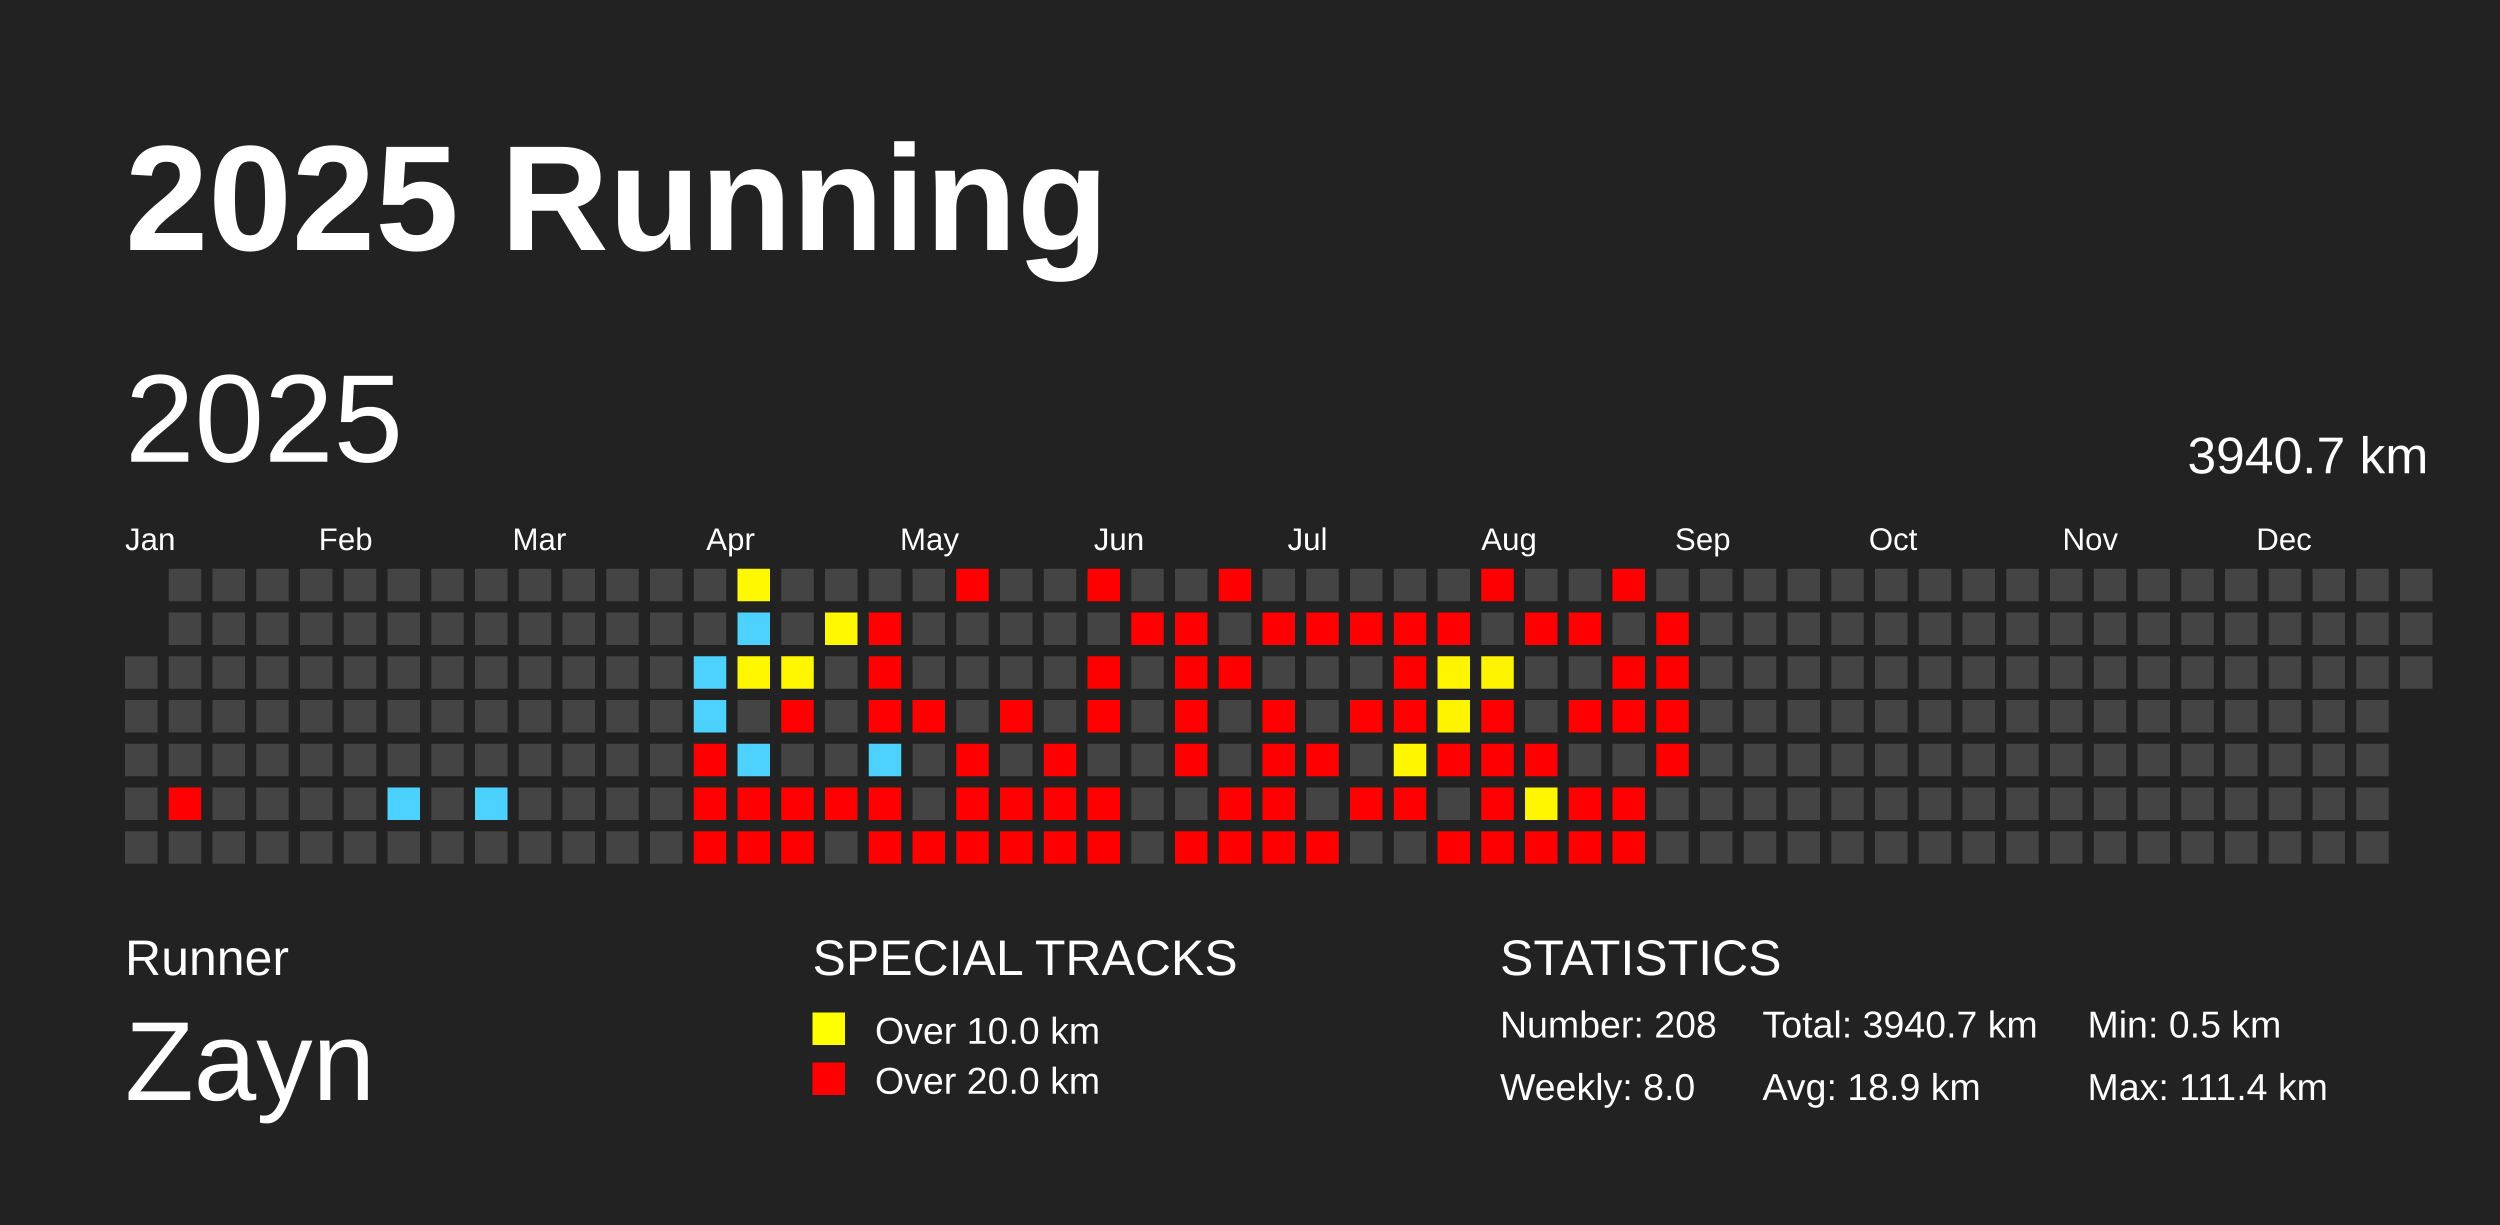
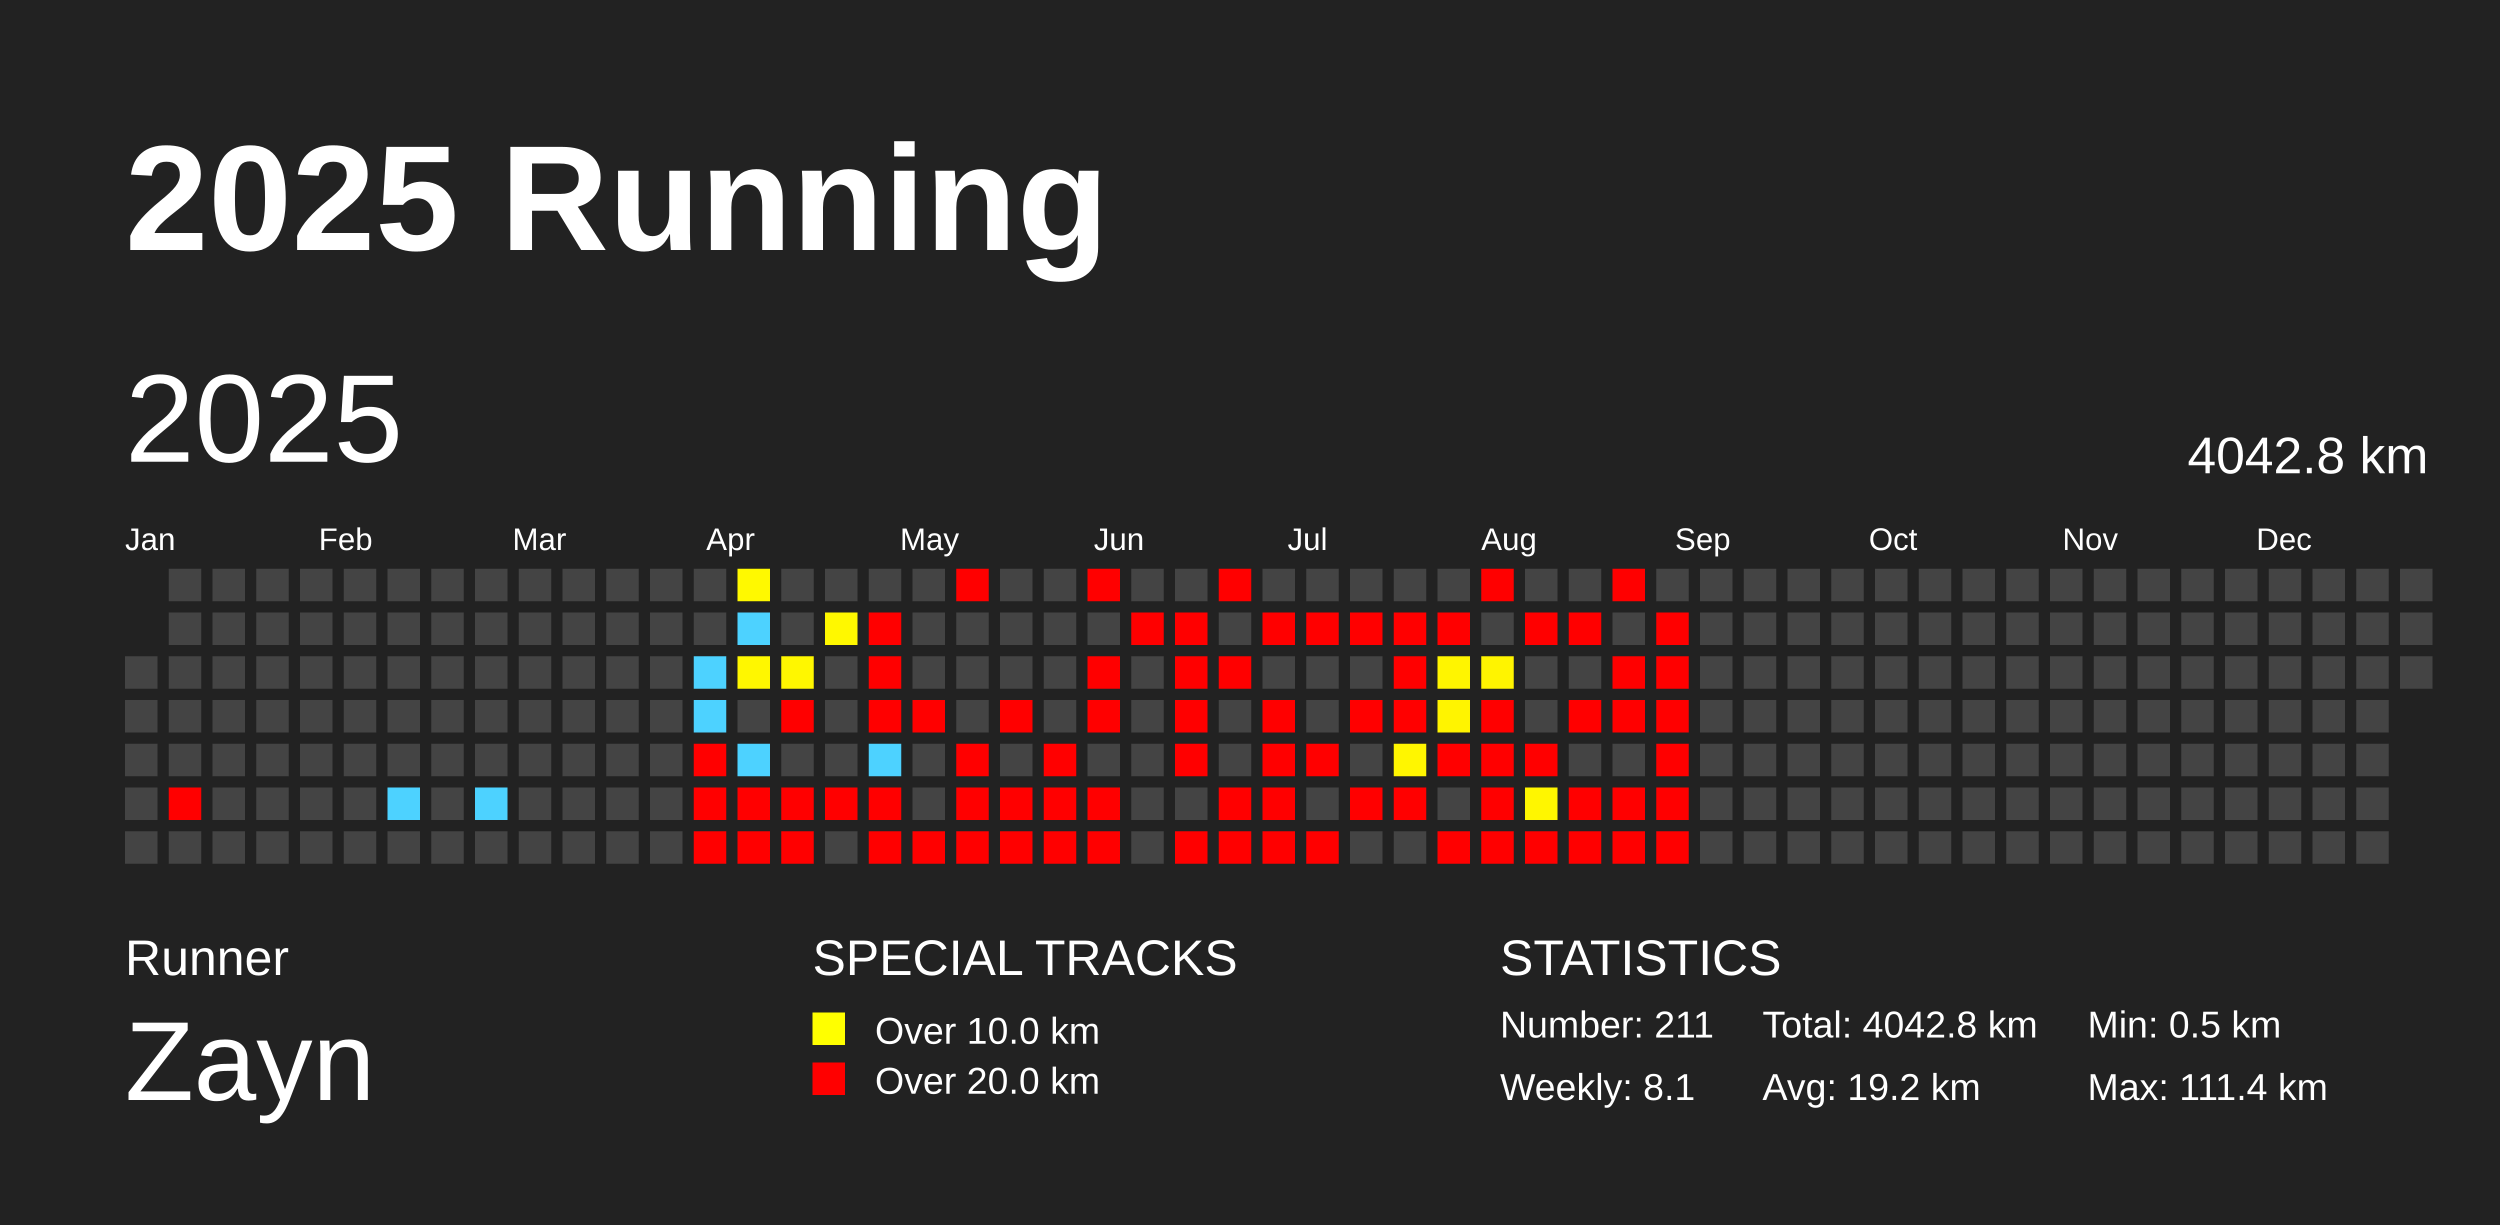
<svg xmlns="http://www.w3.org/2000/svg" baseProfile="full" height="98mm" version="1.1" viewBox="0,0,200,98" width="200mm">
  <defs />
  <rect fill="#222222" height="98" width="200" x="0" y="0" />
  <text fill="#FFFFFF" style="font-size:12px; font-family:Arial; font-weight:bold;" x="10" y="20">2025 Running</text>
  <text fill="#FFFFFF" style="font-size:4px; font-family:Arial" x="10" y="78">Runner</text>
  <text fill="#FFFFFF" style="font-size:9px; font-family:Arial" x="10" y="88">Zayn</text>
  <text fill="#FFFFFF" style="font-size:4px; font-family:Arial" x="65" y="78">SPECIAL TRACKS</text>
  <rect fill="yellow" height="2.6" width="2.6" x="65" y="81" />
  <text fill="#FFFFFF" style="font-size:3px; font-family:Arial" x="70" y="83.5">Over 10.0 km</text>
  <rect fill="red" height="2.6" width="2.6" x="65" y="85" />
  <text fill="#FFFFFF" style="font-size:3px; font-family:Arial" x="70" y="87.5">Over 20.0 km</text>
  <text fill="#FFFFFF" style="font-size:4px; font-family:Arial" x="120" y="78">STATISTICS</text>
-   <text fill="#FFFFFF" style="font-size:3px; font-family:Arial" x="120" y="83">Number: 208</text>
-   <text fill="#FFFFFF" style="font-size:3px; font-family:Arial" x="120" y="88">Weekly: 8.0</text>
-   <text fill="#FFFFFF" style="font-size:3px; font-family:Arial" x="141" y="83">Total: 3940.7 km</text>
-   <text fill="#FFFFFF" style="font-size:3px; font-family:Arial" x="141" y="88">Avg: 18.9 km</text>
+   <text fill="#FFFFFF" style="font-size:3px; font-family:Arial" x="120" y="83">Number: 211</text>
+   <text fill="#FFFFFF" style="font-size:3px; font-family:Arial" x="120" y="88">Weekly: 8.1</text>
+   <text fill="#FFFFFF" style="font-size:3px; font-family:Arial" x="141" y="83">Total: 4042.8 km</text>
+   <text fill="#FFFFFF" style="font-size:3px; font-family:Arial" x="141" y="88">Avg: 19.2 km</text>
  <text fill="#FFFFFF" style="font-size:3px; font-family:Arial" x="167" y="83">Min: 0.5 km</text>
  <text fill="#FFFFFF" style="font-size:3px; font-family:Arial" x="167" y="88">Max: 111.4 km</text>
  <text dominant-baseline="hanging" fill="#FFFFFF" style="font-size:10.0px; font-family:Arial;" x="10" y="30">2025</text>
-   <text dominant-baseline="hanging" fill="#FFFFFF" style="font-size:4.125px; font-family:Arial;" x="175" y="35">3940.7 km</text>
+   <text dominant-baseline="hanging" fill="#FFFFFF" style="font-size:4.125px; font-family:Arial;" x="175" y="35">4042.8 km</text>
  <text fill="#FFFFFF" style="font-size:2.5px; font-family:Arial" x="10.0" y="44">Jan</text>
  <text fill="#FFFFFF" style="font-size:2.5px; font-family:Arial" x="25.5" y="44">Feb</text>
  <text fill="#FFFFFF" style="font-size:2.5px; font-family:Arial" x="41.0" y="44">Mar</text>
  <text fill="#FFFFFF" style="font-size:2.5px; font-family:Arial" x="56.5" y="44">Apr</text>
  <text fill="#FFFFFF" style="font-size:2.5px; font-family:Arial" x="72.0" y="44">May</text>
  <text fill="#FFFFFF" style="font-size:2.5px; font-family:Arial" x="87.5" y="44">Jun</text>
  <text fill="#FFFFFF" style="font-size:2.5px; font-family:Arial" x="103.0" y="44">Jul</text>
  <text fill="#FFFFFF" style="font-size:2.5px; font-family:Arial" x="118.5" y="44">Aug</text>
  <text fill="#FFFFFF" style="font-size:2.5px; font-family:Arial" x="134.0" y="44">Sep</text>
  <text fill="#FFFFFF" style="font-size:2.5px; font-family:Arial" x="149.5" y="44">Oct</text>
  <text fill="#FFFFFF" style="font-size:2.5px; font-family:Arial" x="165.0" y="44">Nov</text>
  <text fill="#FFFFFF" style="font-size:2.5px; font-family:Arial" x="180.5" y="44">Dec</text>
  <rect fill="#444444" height="2.6" width="2.6" x="10.0" y="52.5" />
  <rect fill="#444444" height="2.6" width="2.6" x="10.0" y="56.0" />
  <rect fill="#444444" height="2.6" width="2.6" x="10.0" y="59.5" />
  <rect fill="#444444" height="2.6" width="2.6" x="10.0" y="63.0" />
  <rect fill="#444444" height="2.6" width="2.6" x="10.0" y="66.5" />
  <rect fill="#444444" height="2.6" width="2.6" x="13.5" y="45.5" />
  <rect fill="#444444" height="2.6" width="2.6" x="13.5" y="49.0" />
  <rect fill="#444444" height="2.6" width="2.6" x="13.5" y="52.5" />
  <rect fill="#444444" height="2.6" width="2.6" x="13.5" y="56.0" />
  <rect fill="#444444" height="2.6" width="2.6" x="13.5" y="59.5" />
  <rect fill="red" height="2.6" width="2.6" x="13.5" y="63.0" />
  <rect fill="#444444" height="2.6" width="2.6" x="13.5" y="66.5" />
  <rect fill="#444444" height="2.6" width="2.6" x="17.0" y="45.5" />
  <rect fill="#444444" height="2.6" width="2.6" x="17.0" y="49.0" />
  <rect fill="#444444" height="2.6" width="2.6" x="17.0" y="52.5" />
  <rect fill="#444444" height="2.6" width="2.6" x="17.0" y="56.0" />
  <rect fill="#444444" height="2.6" width="2.6" x="17.0" y="59.5" />
  <rect fill="#444444" height="2.6" width="2.6" x="17.0" y="63.0" />
  <rect fill="#444444" height="2.6" width="2.6" x="17.0" y="66.5" />
  <rect fill="#444444" height="2.6" width="2.6" x="20.5" y="45.5" />
  <rect fill="#444444" height="2.6" width="2.6" x="20.5" y="49.0" />
  <rect fill="#444444" height="2.6" width="2.6" x="20.5" y="52.5" />
  <rect fill="#444444" height="2.6" width="2.6" x="20.5" y="56.0" />
  <rect fill="#444444" height="2.6" width="2.6" x="20.5" y="59.5" />
  <rect fill="#444444" height="2.6" width="2.6" x="20.5" y="63.0" />
  <rect fill="#444444" height="2.6" width="2.6" x="20.5" y="66.5" />
  <rect fill="#444444" height="2.6" width="2.6" x="24.0" y="45.5" />
  <rect fill="#444444" height="2.6" width="2.6" x="24.0" y="49.0" />
  <rect fill="#444444" height="2.6" width="2.6" x="24.0" y="52.5" />
  <rect fill="#444444" height="2.6" width="2.6" x="24.0" y="56.0" />
  <rect fill="#444444" height="2.6" width="2.6" x="24.0" y="59.5" />
  <rect fill="#444444" height="2.6" width="2.6" x="24.0" y="63.0" />
  <rect fill="#444444" height="2.6" width="2.6" x="24.0" y="66.5" />
  <rect fill="#444444" height="2.6" width="2.6" x="27.5" y="45.5" />
  <rect fill="#444444" height="2.6" width="2.6" x="27.5" y="49.0" />
  <rect fill="#444444" height="2.6" width="2.6" x="27.5" y="52.5" />
  <rect fill="#444444" height="2.6" width="2.6" x="27.5" y="56.0" />
  <rect fill="#444444" height="2.6" width="2.6" x="27.5" y="59.5" />
  <rect fill="#444444" height="2.6" width="2.6" x="27.5" y="63.0" />
  <rect fill="#444444" height="2.6" width="2.6" x="27.5" y="66.5" />
  <rect fill="#444444" height="2.6" width="2.6" x="31.0" y="45.5" />
  <rect fill="#444444" height="2.6" width="2.6" x="31.0" y="49.0" />
  <rect fill="#444444" height="2.6" width="2.6" x="31.0" y="52.5" />
  <rect fill="#444444" height="2.6" width="2.6" x="31.0" y="56.0" />
  <rect fill="#444444" height="2.6" width="2.6" x="31.0" y="59.5" />
  <rect fill="#4dd2ff" height="2.6" width="2.6" x="31.0" y="63.0" />
  <rect fill="#444444" height="2.6" width="2.6" x="31.0" y="66.5" />
  <rect fill="#444444" height="2.6" width="2.6" x="34.5" y="45.5" />
  <rect fill="#444444" height="2.6" width="2.6" x="34.5" y="49.0" />
  <rect fill="#444444" height="2.6" width="2.6" x="34.5" y="52.5" />
  <rect fill="#444444" height="2.6" width="2.6" x="34.5" y="56.0" />
  <rect fill="#444444" height="2.6" width="2.6" x="34.5" y="59.5" />
  <rect fill="#444444" height="2.6" width="2.6" x="34.5" y="63.0" />
  <rect fill="#444444" height="2.6" width="2.6" x="34.5" y="66.5" />
  <rect fill="#444444" height="2.6" width="2.6" x="38.0" y="45.5" />
  <rect fill="#444444" height="2.6" width="2.6" x="38.0" y="49.0" />
  <rect fill="#444444" height="2.6" width="2.6" x="38.0" y="52.5" />
  <rect fill="#444444" height="2.6" width="2.6" x="38.0" y="56.0" />
  <rect fill="#444444" height="2.6" width="2.6" x="38.0" y="59.5" />
  <rect fill="#4dd2ff" height="2.6" width="2.6" x="38.0" y="63.0" />
  <rect fill="#444444" height="2.6" width="2.6" x="38.0" y="66.5" />
  <rect fill="#444444" height="2.6" width="2.6" x="41.5" y="45.5" />
  <rect fill="#444444" height="2.6" width="2.6" x="41.5" y="49.0" />
  <rect fill="#444444" height="2.6" width="2.6" x="41.5" y="52.5" />
  <rect fill="#444444" height="2.6" width="2.6" x="41.5" y="56.0" />
  <rect fill="#444444" height="2.6" width="2.6" x="41.5" y="59.5" />
  <rect fill="#444444" height="2.6" width="2.6" x="41.5" y="63.0" />
  <rect fill="#444444" height="2.6" width="2.6" x="41.5" y="66.5" />
  <rect fill="#444444" height="2.6" width="2.6" x="45.0" y="45.5" />
  <rect fill="#444444" height="2.6" width="2.6" x="45.0" y="49.0" />
  <rect fill="#444444" height="2.6" width="2.6" x="45.0" y="52.5" />
  <rect fill="#444444" height="2.6" width="2.6" x="45.0" y="56.0" />
  <rect fill="#444444" height="2.6" width="2.6" x="45.0" y="59.5" />
  <rect fill="#444444" height="2.6" width="2.6" x="45.0" y="63.0" />
  <rect fill="#444444" height="2.6" width="2.6" x="45.0" y="66.5" />
  <rect fill="#444444" height="2.6" width="2.6" x="48.5" y="45.5" />
  <rect fill="#444444" height="2.6" width="2.6" x="48.5" y="49.0" />
  <rect fill="#444444" height="2.6" width="2.6" x="48.5" y="52.5" />
  <rect fill="#444444" height="2.6" width="2.6" x="48.5" y="56.0" />
  <rect fill="#444444" height="2.6" width="2.6" x="48.5" y="59.5" />
  <rect fill="#444444" height="2.6" width="2.6" x="48.5" y="63.0" />
  <rect fill="#444444" height="2.6" width="2.6" x="48.5" y="66.5" />
  <rect fill="#444444" height="2.6" width="2.6" x="52.0" y="45.5" />
  <rect fill="#444444" height="2.6" width="2.6" x="52.0" y="49.0" />
  <rect fill="#444444" height="2.6" width="2.6" x="52.0" y="52.5" />
  <rect fill="#444444" height="2.6" width="2.6" x="52.0" y="56.0" />
  <rect fill="#444444" height="2.6" width="2.6" x="52.0" y="59.5" />
  <rect fill="#444444" height="2.6" width="2.6" x="52.0" y="63.0" />
  <rect fill="#444444" height="2.6" width="2.6" x="52.0" y="66.5" />
  <rect fill="#444444" height="2.6" width="2.6" x="55.5" y="45.5" />
  <rect fill="#444444" height="2.6" width="2.6" x="55.5" y="49.0" />
  <rect fill="#4dd2ff" height="2.6" width="2.6" x="55.5" y="52.5" />
  <rect fill="#4dd2ff" height="2.6" width="2.6" x="55.5" y="56.0" />
  <rect fill="red" height="2.6" width="2.6" x="55.5" y="59.5" />
  <rect fill="red" height="2.6" width="2.6" x="55.5" y="63.0" />
  <rect fill="red" height="2.6" width="2.6" x="55.5" y="66.5" />
  <rect fill="#fff900" height="2.6" width="2.6" x="59.0" y="45.5" />
  <rect fill="#4dd2ff" height="2.6" width="2.6" x="59.0" y="49.0" />
  <rect fill="#fff700" height="2.6" width="2.6" x="59.0" y="52.5" />
  <rect fill="#444444" height="2.6" width="2.6" x="59.0" y="56.0" />
  <rect fill="#4dd2ff" height="2.6" width="2.6" x="59.0" y="59.5" />
  <rect fill="red" height="2.6" width="2.6" x="59.0" y="63.0" />
  <rect fill="red" height="2.6" width="2.6" x="59.0" y="66.5" />
  <rect fill="#444444" height="2.6" width="2.6" x="62.5" y="45.5" />
  <rect fill="#444444" height="2.6" width="2.6" x="62.5" y="49.0" />
  <rect fill="#fff700" height="2.6" width="2.6" x="62.5" y="52.5" />
  <rect fill="red" height="2.6" width="2.6" x="62.5" y="56.0" />
  <rect fill="#444444" height="2.6" width="2.6" x="62.5" y="59.5" />
  <rect fill="red" height="2.6" width="2.6" x="62.5" y="63.0" />
  <rect fill="red" height="2.6" width="2.6" x="62.5" y="66.5" />
  <rect fill="#444444" height="2.6" width="2.6" x="66.0" y="45.5" />
  <rect fill="#fff800" height="2.6" width="2.6" x="66.0" y="49.0" />
  <rect fill="#444444" height="2.6" width="2.6" x="66.0" y="52.5" />
  <rect fill="#444444" height="2.6" width="2.6" x="66.0" y="56.0" />
  <rect fill="#444444" height="2.6" width="2.6" x="66.0" y="59.5" />
  <rect fill="red" height="2.6" width="2.6" x="66.0" y="63.0" />
  <rect fill="#444444" height="2.6" width="2.6" x="66.0" y="66.5" />
  <rect fill="#444444" height="2.6" width="2.6" x="69.5" y="45.5" />
  <rect fill="red" height="2.6" width="2.6" x="69.5" y="49.0" />
  <rect fill="red" height="2.6" width="2.6" x="69.5" y="52.5" />
  <rect fill="red" height="2.6" width="2.6" x="69.5" y="56.0" />
  <rect fill="#4dd2ff" height="2.6" width="2.6" x="69.5" y="59.5" />
  <rect fill="red" height="2.6" width="2.6" x="69.5" y="63.0" />
  <rect fill="red" height="2.6" width="2.6" x="69.5" y="66.5" />
  <rect fill="#444444" height="2.6" width="2.6" x="73.0" y="45.5" />
  <rect fill="#444444" height="2.6" width="2.6" x="73.0" y="49.0" />
  <rect fill="#444444" height="2.6" width="2.6" x="73.0" y="52.5" />
  <rect fill="red" height="2.6" width="2.6" x="73.0" y="56.0" />
  <rect fill="#444444" height="2.6" width="2.6" x="73.0" y="59.5" />
  <rect fill="#444444" height="2.6" width="2.6" x="73.0" y="63.0" />
  <rect fill="red" height="2.6" width="2.6" x="73.0" y="66.5" />
  <rect fill="red" height="2.6" width="2.6" x="76.5" y="45.5" />
  <rect fill="#444444" height="2.6" width="2.6" x="76.5" y="49.0" />
  <rect fill="#444444" height="2.6" width="2.6" x="76.5" y="52.5" />
  <rect fill="#444444" height="2.6" width="2.6" x="76.5" y="56.0" />
  <rect fill="red" height="2.6" width="2.6" x="76.5" y="59.5" />
  <rect fill="red" height="2.6" width="2.6" x="76.5" y="63.0" />
  <rect fill="red" height="2.6" width="2.6" x="76.5" y="66.5" />
  <rect fill="#444444" height="2.6" width="2.6" x="80.0" y="45.5" />
  <rect fill="#444444" height="2.6" width="2.6" x="80.0" y="49.0" />
  <rect fill="#444444" height="2.6" width="2.6" x="80.0" y="52.5" />
  <rect fill="red" height="2.6" width="2.6" x="80.0" y="56.0" />
  <rect fill="#444444" height="2.6" width="2.6" x="80.0" y="59.5" />
  <rect fill="red" height="2.6" width="2.6" x="80.0" y="63.0" />
  <rect fill="red" height="2.6" width="2.6" x="80.0" y="66.5" />
  <rect fill="#444444" height="2.6" width="2.6" x="83.5" y="45.5" />
  <rect fill="#444444" height="2.6" width="2.6" x="83.5" y="49.0" />
  <rect fill="#444444" height="2.6" width="2.6" x="83.5" y="52.5" />
  <rect fill="#444444" height="2.6" width="2.6" x="83.5" y="56.0" />
  <rect fill="red" height="2.6" width="2.6" x="83.5" y="59.5" />
  <rect fill="red" height="2.6" width="2.6" x="83.5" y="63.0" />
  <rect fill="red" height="2.6" width="2.6" x="83.5" y="66.5" />
  <rect fill="red" height="2.6" width="2.6" x="87.0" y="45.5" />
  <rect fill="#444444" height="2.6" width="2.6" x="87.0" y="49.0" />
  <rect fill="red" height="2.6" width="2.6" x="87.0" y="52.5" />
  <rect fill="red" height="2.6" width="2.6" x="87.0" y="56.0" />
  <rect fill="#444444" height="2.6" width="2.6" x="87.0" y="59.5" />
  <rect fill="red" height="2.6" width="2.6" x="87.0" y="63.0" />
  <rect fill="red" height="2.6" width="2.6" x="87.0" y="66.5" />
  <rect fill="#444444" height="2.6" width="2.6" x="90.5" y="45.5" />
  <rect fill="red" height="2.6" width="2.6" x="90.5" y="49.0" />
  <rect fill="#444444" height="2.6" width="2.6" x="90.5" y="52.5" />
  <rect fill="#444444" height="2.6" width="2.6" x="90.5" y="56.0" />
  <rect fill="#444444" height="2.6" width="2.6" x="90.5" y="59.5" />
  <rect fill="#444444" height="2.6" width="2.6" x="90.5" y="63.0" />
  <rect fill="#444444" height="2.6" width="2.6" x="90.5" y="66.5" />
  <rect fill="#444444" height="2.6" width="2.6" x="94.0" y="45.5" />
  <rect fill="red" height="2.6" width="2.6" x="94.0" y="49.0" />
  <rect fill="red" height="2.6" width="2.6" x="94.0" y="52.5" />
  <rect fill="red" height="2.6" width="2.6" x="94.0" y="56.0" />
  <rect fill="red" height="2.6" width="2.6" x="94.0" y="59.5" />
  <rect fill="#444444" height="2.6" width="2.6" x="94.0" y="63.0" />
  <rect fill="red" height="2.6" width="2.6" x="94.0" y="66.5" />
  <rect fill="red" height="2.6" width="2.6" x="97.5" y="45.5" />
  <rect fill="#444444" height="2.6" width="2.6" x="97.5" y="49.0" />
  <rect fill="red" height="2.6" width="2.6" x="97.5" y="52.5" />
  <rect fill="#444444" height="2.6" width="2.6" x="97.5" y="56.0" />
  <rect fill="#444444" height="2.6" width="2.6" x="97.5" y="59.5" />
  <rect fill="red" height="2.6" width="2.6" x="97.5" y="63.0" />
  <rect fill="red" height="2.6" width="2.6" x="97.5" y="66.5" />
  <rect fill="#444444" height="2.6" width="2.6" x="101.0" y="45.5" />
  <rect fill="red" height="2.6" width="2.6" x="101.0" y="49.0" />
  <rect fill="#444444" height="2.6" width="2.6" x="101.0" y="52.5" />
  <rect fill="red" height="2.6" width="2.6" x="101.0" y="56.0" />
  <rect fill="red" height="2.6" width="2.6" x="101.0" y="59.5" />
  <rect fill="red" height="2.6" width="2.6" x="101.0" y="63.0" />
  <rect fill="red" height="2.6" width="2.6" x="101.0" y="66.5" />
  <rect fill="#444444" height="2.6" width="2.6" x="104.5" y="45.5" />
  <rect fill="red" height="2.6" width="2.6" x="104.5" y="49.0" />
  <rect fill="#444444" height="2.6" width="2.6" x="104.5" y="52.5" />
  <rect fill="#444444" height="2.6" width="2.6" x="104.5" y="56.0" />
  <rect fill="red" height="2.6" width="2.6" x="104.5" y="59.5" />
  <rect fill="#444444" height="2.6" width="2.6" x="104.5" y="63.0" />
  <rect fill="red" height="2.6" width="2.6" x="104.5" y="66.5" />
  <rect fill="#444444" height="2.6" width="2.6" x="108.0" y="45.5" />
  <rect fill="red" height="2.6" width="2.6" x="108.0" y="49.0" />
  <rect fill="#444444" height="2.6" width="2.6" x="108.0" y="52.5" />
  <rect fill="red" height="2.6" width="2.6" x="108.0" y="56.0" />
  <rect fill="#444444" height="2.6" width="2.6" x="108.0" y="59.5" />
  <rect fill="red" height="2.6" width="2.6" x="108.0" y="63.0" />
  <rect fill="#444444" height="2.6" width="2.6" x="108.0" y="66.5" />
  <rect fill="#444444" height="2.6" width="2.6" x="111.5" y="45.5" />
  <rect fill="red" height="2.6" width="2.6" x="111.5" y="49.0" />
  <rect fill="red" height="2.6" width="2.6" x="111.5" y="52.5" />
  <rect fill="red" height="2.6" width="2.6" x="111.5" y="56.0" />
  <rect fill="#fff600" height="2.6" width="2.6" x="111.5" y="59.5" />
  <rect fill="red" height="2.6" width="2.6" x="111.5" y="63.0" />
  <rect fill="#444444" height="2.6" width="2.6" x="111.5" y="66.5" />
  <rect fill="#444444" height="2.6" width="2.6" x="115.0" y="45.5" />
  <rect fill="red" height="2.6" width="2.6" x="115.0" y="49.0" />
  <rect fill="#fff500" height="2.6" width="2.6" x="115.0" y="52.5" />
  <rect fill="#fff400" height="2.6" width="2.6" x="115.0" y="56.0" />
  <rect fill="red" height="2.6" width="2.6" x="115.0" y="59.5" />
  <rect fill="#444444" height="2.6" width="2.6" x="115.0" y="63.0" />
  <rect fill="red" height="2.6" width="2.6" x="115.0" y="66.5" />
  <rect fill="red" height="2.6" width="2.6" x="118.5" y="45.5" />
  <rect fill="#444444" height="2.6" width="2.6" x="118.5" y="49.0" />
  <rect fill="#fff400" height="2.6" width="2.6" x="118.5" y="52.5" />
  <rect fill="red" height="2.6" width="2.6" x="118.5" y="56.0" />
  <rect fill="red" height="2.6" width="2.6" x="118.5" y="59.5" />
  <rect fill="red" height="2.6" width="2.6" x="118.5" y="63.0" />
  <rect fill="red" height="2.6" width="2.6" x="118.5" y="66.5" />
  <rect fill="#444444" height="2.6" width="2.6" x="122.0" y="45.5" />
  <rect fill="red" height="2.6" width="2.6" x="122.0" y="49.0" />
  <rect fill="#444444" height="2.6" width="2.6" x="122.0" y="52.5" />
  <rect fill="#444444" height="2.6" width="2.6" x="122.0" y="56.0" />
  <rect fill="red" height="2.6" width="2.6" x="122.0" y="59.5" />
  <rect fill="#fff600" height="2.6" width="2.6" x="122.0" y="63.0" />
  <rect fill="red" height="2.6" width="2.6" x="122.0" y="66.5" />
  <rect fill="#444444" height="2.6" width="2.6" x="125.5" y="45.5" />
  <rect fill="red" height="2.6" width="2.6" x="125.5" y="49.0" />
  <rect fill="#444444" height="2.6" width="2.6" x="125.5" y="52.5" />
  <rect fill="red" height="2.6" width="2.6" x="125.5" y="56.0" />
  <rect fill="#444444" height="2.6" width="2.6" x="125.5" y="59.5" />
  <rect fill="red" height="2.6" width="2.6" x="125.5" y="63.0" />
  <rect fill="red" height="2.6" width="2.6" x="125.5" y="66.5" />
  <rect fill="red" height="2.6" width="2.6" x="129.0" y="45.5" />
  <rect fill="#444444" height="2.6" width="2.6" x="129.0" y="49.0" />
  <rect fill="red" height="2.6" width="2.6" x="129.0" y="52.5" />
  <rect fill="red" height="2.6" width="2.6" x="129.0" y="56.0" />
  <rect fill="#444444" height="2.6" width="2.6" x="129.0" y="59.5" />
  <rect fill="red" height="2.6" width="2.6" x="129.0" y="63.0" />
  <rect fill="red" height="2.6" width="2.6" x="129.0" y="66.5" />
  <rect fill="#444444" height="2.6" width="2.6" x="132.5" y="45.5" />
  <rect fill="red" height="2.6" width="2.6" x="132.5" y="49.0" />
  <rect fill="red" height="2.6" width="2.6" x="132.5" y="52.5" />
  <rect fill="red" height="2.6" width="2.6" x="132.5" y="56.0" />
  <rect fill="red" height="2.6" width="2.6" x="132.5" y="59.5" />
-   <rect fill="#444444" height="2.6" width="2.6" x="132.5" y="63.0" />
-   <rect fill="#444444" height="2.6" width="2.6" x="132.5" y="66.5" />
+   <rect fill="red" height="2.6" width="2.6" x="132.5" y="63.0" />
+   <rect fill="red" height="2.6" width="2.6" x="132.5" y="66.5" />
  <rect fill="#444444" height="2.6" width="2.6" x="136.0" y="45.5" />
  <rect fill="#444444" height="2.6" width="2.6" x="136.0" y="49.0" />
  <rect fill="#444444" height="2.6" width="2.6" x="136.0" y="52.5" />
  <rect fill="#444444" height="2.6" width="2.6" x="136.0" y="56.0" />
  <rect fill="#444444" height="2.6" width="2.6" x="136.0" y="59.5" />
  <rect fill="#444444" height="2.6" width="2.6" x="136.0" y="63.0" />
  <rect fill="#444444" height="2.6" width="2.6" x="136.0" y="66.5" />
  <rect fill="#444444" height="2.6" width="2.6" x="139.5" y="45.5" />
  <rect fill="#444444" height="2.6" width="2.6" x="139.5" y="49.0" />
  <rect fill="#444444" height="2.6" width="2.6" x="139.5" y="52.5" />
  <rect fill="#444444" height="2.6" width="2.6" x="139.5" y="56.0" />
  <rect fill="#444444" height="2.6" width="2.6" x="139.5" y="59.5" />
  <rect fill="#444444" height="2.6" width="2.6" x="139.5" y="63.0" />
  <rect fill="#444444" height="2.6" width="2.6" x="139.5" y="66.5" />
  <rect fill="#444444" height="2.6" width="2.6" x="143.0" y="45.5" />
  <rect fill="#444444" height="2.6" width="2.6" x="143.0" y="49.0" />
  <rect fill="#444444" height="2.6" width="2.6" x="143.0" y="52.5" />
  <rect fill="#444444" height="2.6" width="2.6" x="143.0" y="56.0" />
  <rect fill="#444444" height="2.6" width="2.6" x="143.0" y="59.5" />
  <rect fill="#444444" height="2.6" width="2.6" x="143.0" y="63.0" />
  <rect fill="#444444" height="2.6" width="2.6" x="143.0" y="66.5" />
  <rect fill="#444444" height="2.6" width="2.6" x="146.5" y="45.5" />
  <rect fill="#444444" height="2.6" width="2.6" x="146.5" y="49.0" />
  <rect fill="#444444" height="2.6" width="2.6" x="146.5" y="52.5" />
  <rect fill="#444444" height="2.6" width="2.6" x="146.5" y="56.0" />
  <rect fill="#444444" height="2.6" width="2.6" x="146.5" y="59.5" />
  <rect fill="#444444" height="2.6" width="2.6" x="146.5" y="63.0" />
  <rect fill="#444444" height="2.6" width="2.6" x="146.5" y="66.5" />
  <rect fill="#444444" height="2.6" width="2.6" x="150.0" y="45.5" />
  <rect fill="#444444" height="2.6" width="2.6" x="150.0" y="49.0" />
  <rect fill="#444444" height="2.6" width="2.6" x="150.0" y="52.5" />
  <rect fill="#444444" height="2.6" width="2.6" x="150.0" y="56.0" />
  <rect fill="#444444" height="2.6" width="2.6" x="150.0" y="59.5" />
  <rect fill="#444444" height="2.6" width="2.6" x="150.0" y="63.0" />
  <rect fill="#444444" height="2.6" width="2.6" x="150.0" y="66.5" />
  <rect fill="#444444" height="2.6" width="2.6" x="153.5" y="45.5" />
  <rect fill="#444444" height="2.6" width="2.6" x="153.5" y="49.0" />
  <rect fill="#444444" height="2.6" width="2.6" x="153.5" y="52.5" />
  <rect fill="#444444" height="2.6" width="2.6" x="153.5" y="56.0" />
  <rect fill="#444444" height="2.6" width="2.6" x="153.5" y="59.5" />
  <rect fill="#444444" height="2.6" width="2.6" x="153.5" y="63.0" />
  <rect fill="#444444" height="2.6" width="2.6" x="153.5" y="66.5" />
  <rect fill="#444444" height="2.6" width="2.6" x="157.0" y="45.5" />
  <rect fill="#444444" height="2.6" width="2.6" x="157.0" y="49.0" />
  <rect fill="#444444" height="2.6" width="2.6" x="157.0" y="52.5" />
  <rect fill="#444444" height="2.6" width="2.6" x="157.0" y="56.0" />
  <rect fill="#444444" height="2.6" width="2.6" x="157.0" y="59.5" />
  <rect fill="#444444" height="2.6" width="2.6" x="157.0" y="63.0" />
  <rect fill="#444444" height="2.6" width="2.6" x="157.0" y="66.5" />
  <rect fill="#444444" height="2.6" width="2.6" x="160.5" y="45.5" />
  <rect fill="#444444" height="2.6" width="2.6" x="160.5" y="49.0" />
  <rect fill="#444444" height="2.6" width="2.6" x="160.5" y="52.5" />
  <rect fill="#444444" height="2.6" width="2.6" x="160.5" y="56.0" />
  <rect fill="#444444" height="2.6" width="2.6" x="160.5" y="59.5" />
  <rect fill="#444444" height="2.6" width="2.6" x="160.5" y="63.0" />
  <rect fill="#444444" height="2.6" width="2.6" x="160.5" y="66.5" />
  <rect fill="#444444" height="2.6" width="2.6" x="164.0" y="45.5" />
  <rect fill="#444444" height="2.6" width="2.6" x="164.0" y="49.0" />
  <rect fill="#444444" height="2.6" width="2.6" x="164.0" y="52.5" />
  <rect fill="#444444" height="2.6" width="2.6" x="164.0" y="56.0" />
  <rect fill="#444444" height="2.6" width="2.6" x="164.0" y="59.5" />
  <rect fill="#444444" height="2.6" width="2.6" x="164.0" y="63.0" />
  <rect fill="#444444" height="2.6" width="2.6" x="164.0" y="66.5" />
  <rect fill="#444444" height="2.6" width="2.6" x="167.5" y="45.5" />
  <rect fill="#444444" height="2.6" width="2.6" x="167.5" y="49.0" />
  <rect fill="#444444" height="2.6" width="2.6" x="167.5" y="52.5" />
  <rect fill="#444444" height="2.6" width="2.6" x="167.5" y="56.0" />
  <rect fill="#444444" height="2.6" width="2.6" x="167.5" y="59.5" />
  <rect fill="#444444" height="2.6" width="2.6" x="167.5" y="63.0" />
  <rect fill="#444444" height="2.6" width="2.6" x="167.5" y="66.5" />
  <rect fill="#444444" height="2.6" width="2.6" x="171.0" y="45.5" />
  <rect fill="#444444" height="2.6" width="2.6" x="171.0" y="49.0" />
  <rect fill="#444444" height="2.6" width="2.6" x="171.0" y="52.5" />
  <rect fill="#444444" height="2.6" width="2.6" x="171.0" y="56.0" />
  <rect fill="#444444" height="2.6" width="2.6" x="171.0" y="59.5" />
  <rect fill="#444444" height="2.6" width="2.6" x="171.0" y="63.0" />
  <rect fill="#444444" height="2.6" width="2.6" x="171.0" y="66.5" />
  <rect fill="#444444" height="2.6" width="2.6" x="174.5" y="45.5" />
  <rect fill="#444444" height="2.6" width="2.6" x="174.5" y="49.0" />
  <rect fill="#444444" height="2.6" width="2.6" x="174.5" y="52.5" />
  <rect fill="#444444" height="2.6" width="2.6" x="174.5" y="56.0" />
  <rect fill="#444444" height="2.6" width="2.6" x="174.5" y="59.5" />
  <rect fill="#444444" height="2.6" width="2.6" x="174.5" y="63.0" />
  <rect fill="#444444" height="2.6" width="2.6" x="174.5" y="66.5" />
  <rect fill="#444444" height="2.6" width="2.6" x="178.0" y="45.5" />
  <rect fill="#444444" height="2.6" width="2.6" x="178.0" y="49.0" />
  <rect fill="#444444" height="2.6" width="2.6" x="178.0" y="52.5" />
  <rect fill="#444444" height="2.6" width="2.6" x="178.0" y="56.0" />
  <rect fill="#444444" height="2.6" width="2.6" x="178.0" y="59.5" />
  <rect fill="#444444" height="2.6" width="2.6" x="178.0" y="63.0" />
  <rect fill="#444444" height="2.6" width="2.6" x="178.0" y="66.5" />
  <rect fill="#444444" height="2.6" width="2.6" x="181.5" y="45.5" />
  <rect fill="#444444" height="2.6" width="2.6" x="181.5" y="49.0" />
  <rect fill="#444444" height="2.6" width="2.6" x="181.5" y="52.5" />
  <rect fill="#444444" height="2.6" width="2.6" x="181.5" y="56.0" />
  <rect fill="#444444" height="2.6" width="2.6" x="181.5" y="59.5" />
  <rect fill="#444444" height="2.6" width="2.6" x="181.5" y="63.0" />
  <rect fill="#444444" height="2.6" width="2.6" x="181.5" y="66.5" />
  <rect fill="#444444" height="2.6" width="2.6" x="185.0" y="45.5" />
  <rect fill="#444444" height="2.6" width="2.6" x="185.0" y="49.0" />
  <rect fill="#444444" height="2.6" width="2.6" x="185.0" y="52.5" />
  <rect fill="#444444" height="2.6" width="2.6" x="185.0" y="56.0" />
  <rect fill="#444444" height="2.6" width="2.6" x="185.0" y="59.5" />
  <rect fill="#444444" height="2.6" width="2.6" x="185.0" y="63.0" />
  <rect fill="#444444" height="2.6" width="2.6" x="185.0" y="66.5" />
  <rect fill="#444444" height="2.6" width="2.6" x="188.5" y="45.5" />
  <rect fill="#444444" height="2.6" width="2.6" x="188.5" y="49.0" />
  <rect fill="#444444" height="2.6" width="2.6" x="188.5" y="52.5" />
  <rect fill="#444444" height="2.6" width="2.6" x="188.5" y="56.0" />
  <rect fill="#444444" height="2.6" width="2.6" x="188.5" y="59.5" />
  <rect fill="#444444" height="2.6" width="2.6" x="188.5" y="63.0" />
  <rect fill="#444444" height="2.6" width="2.6" x="188.5" y="66.5" />
  <rect fill="#444444" height="2.6" width="2.6" x="192.0" y="45.5" />
  <rect fill="#444444" height="2.6" width="2.6" x="192.0" y="49.0" />
  <rect fill="#444444" height="2.6" width="2.6" x="192.0" y="52.5" />
</svg>
